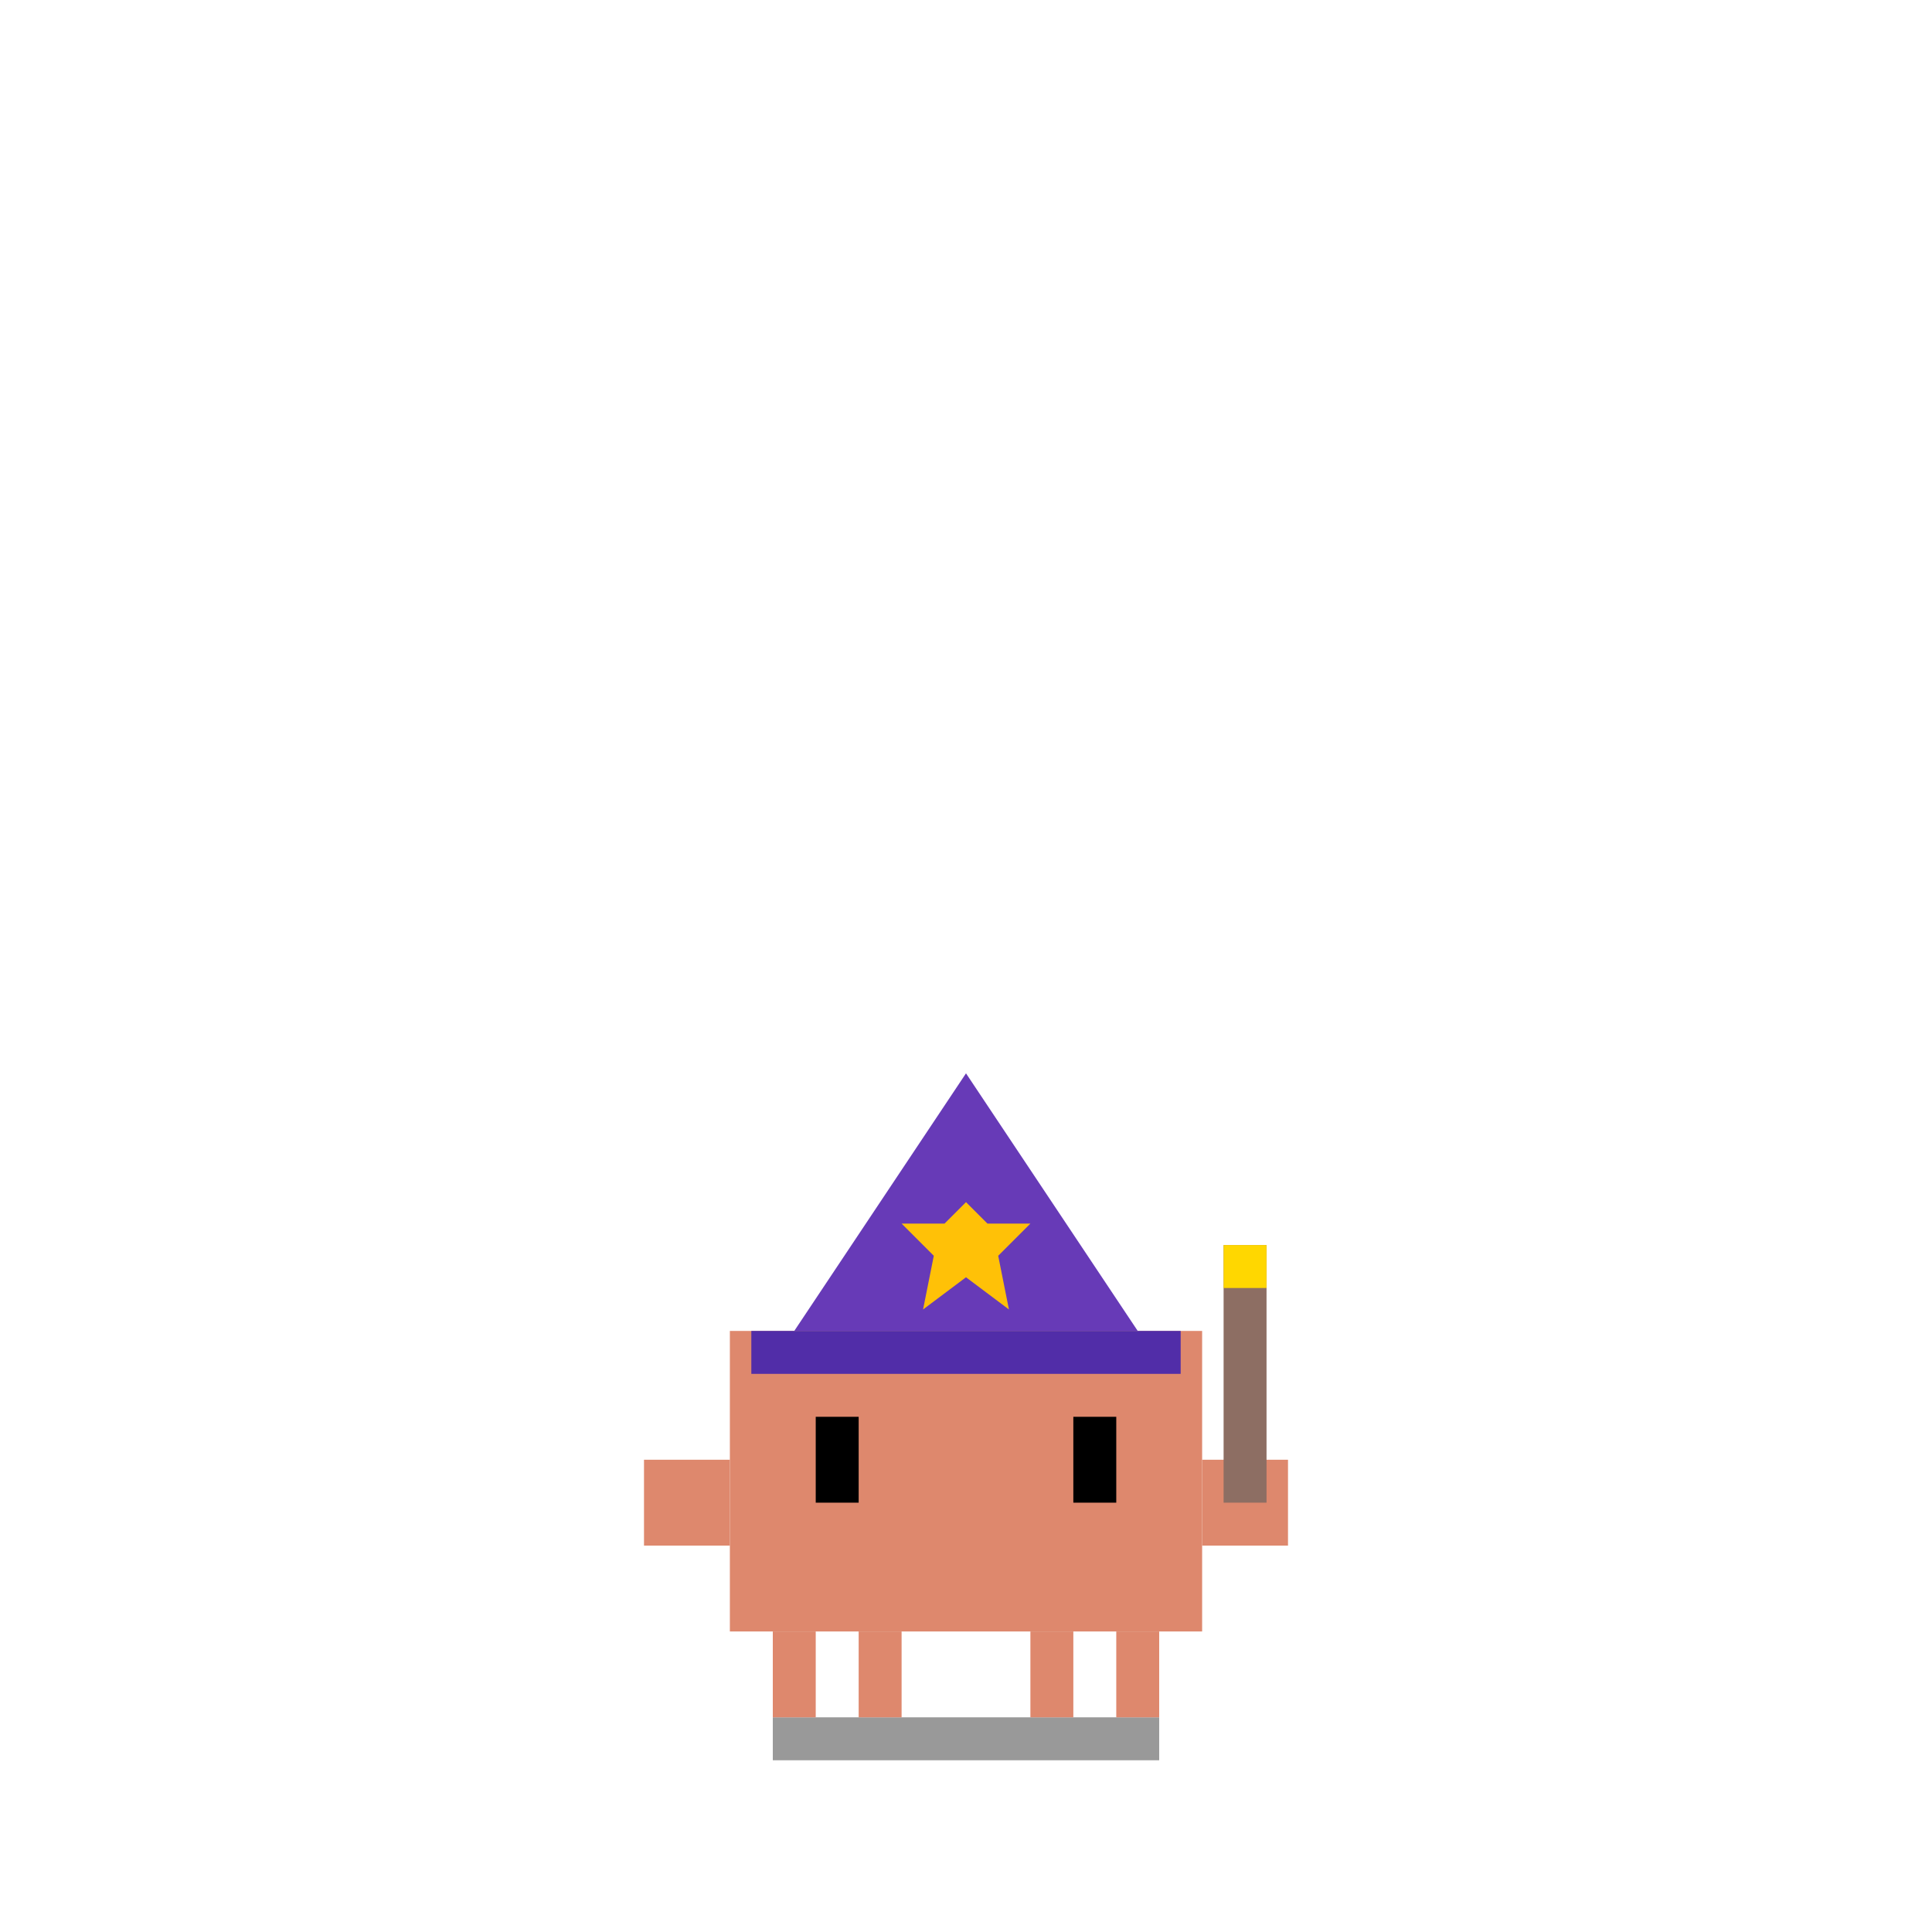
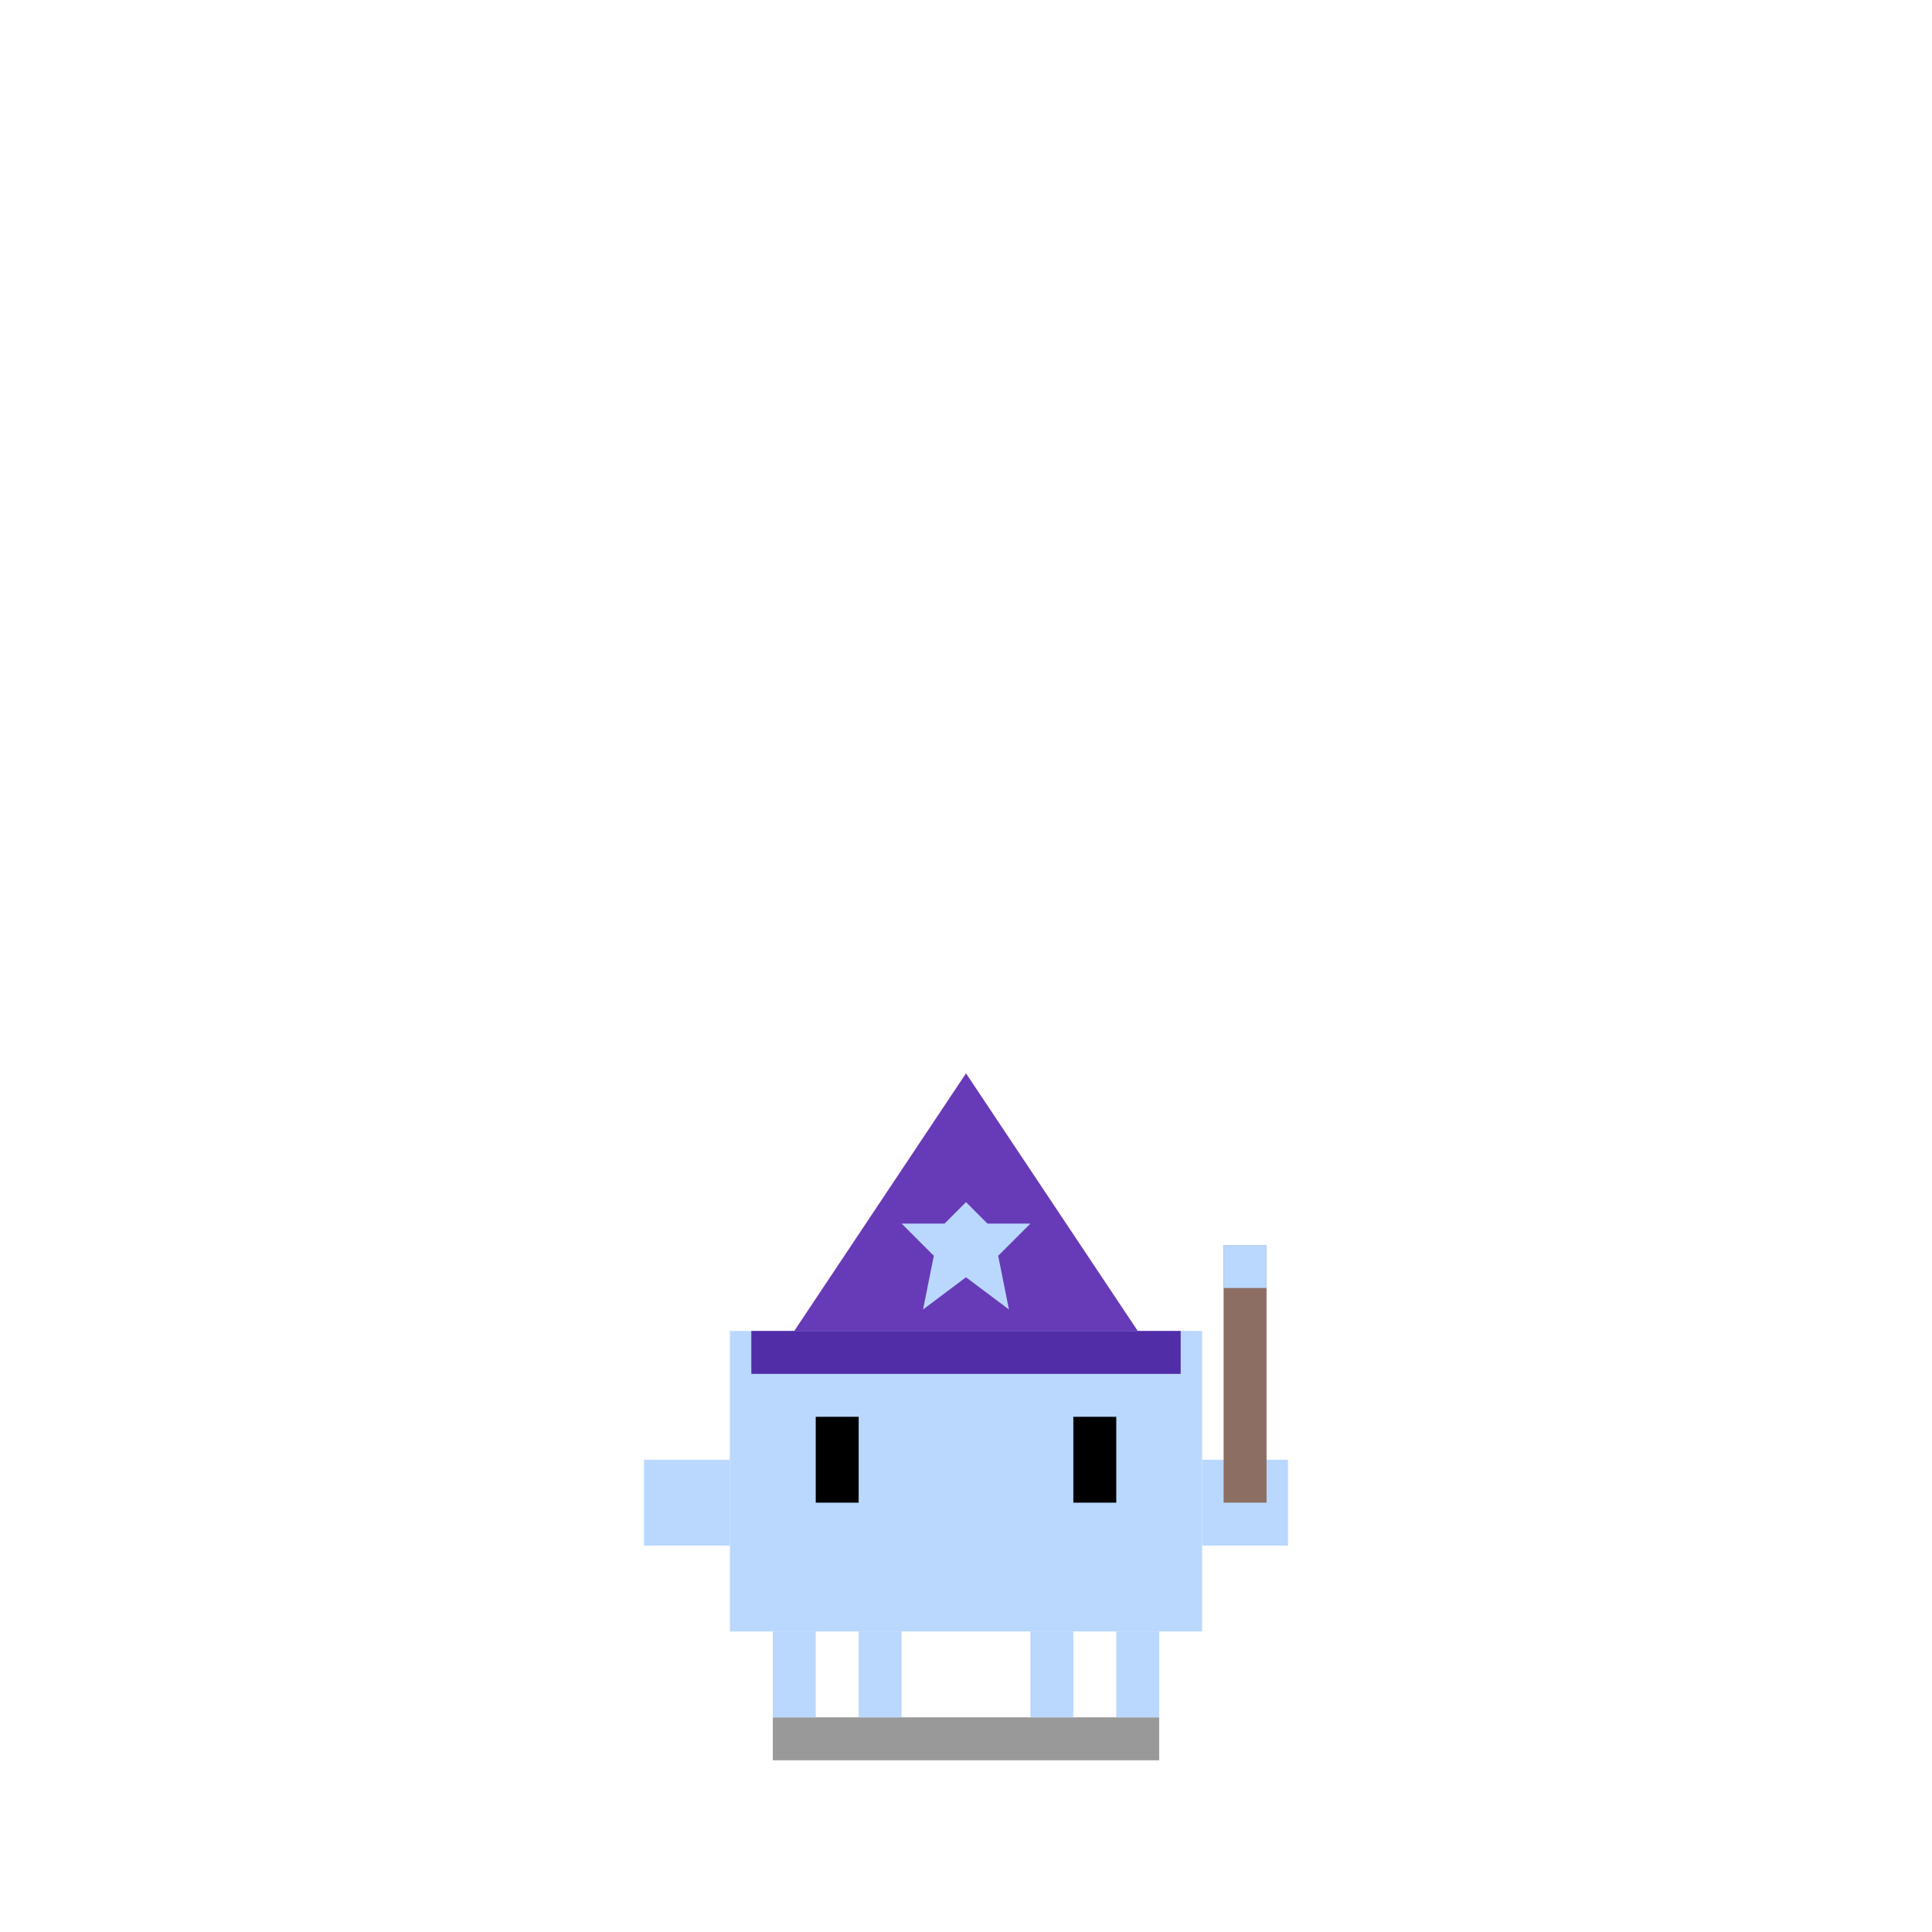
<svg xmlns="http://www.w3.org/2000/svg" viewBox="-15 -25 45 45" width="500" height="500">
  <defs>
    <style>
      .body-magic {
        transform-origin: 7.5px 15px;
        animation: float-body 3s infinite ease-in-out;
      }
      .arm-wand {
        transform-origin: 14px 10px;
        animation: wave-wand 3s infinite ease-in-out;
      }
      .arm-l-magic {
        transform-origin: 1px 10px;
        animation: wave-magic 3s infinite ease-in-out;
      }
      .eyes-magic {
        animation: blink-magic 3s infinite;
      }
      .magic-star {
        opacity: 0;
        animation: sparkle-magic 2s infinite ease-out;
      }
-       .s1 { animation-delay: 0s; fill: #FFD700; }
+       .s1 { animation-delay: 0s; fill: #BAD8FE; }
      .s2 { animation-delay: 0.5s; fill: #40C4FF; }
      .s3 { animation-delay: 1s; fill: #B388FF; }
      .s4 { animation-delay: 1.5s; fill: #FF8A80; }

      @keyframes float-body {
        0%, 100% { transform: translateY(0); }
        50% { transform: translateY(-2px); }
      }
      @keyframes wave-wand {
        0%, 100% { transform: rotate(-20deg); }
        50% { transform: rotate(-120deg); }
      }
      @keyframes wave-magic {
        0%, 100% { transform: rotate(20deg); }
        50% { transform: rotate(120deg); }
      }
      @keyframes blink-magic {
        0%, 40% { transform: scaleY(0.1); }
        45%, 95% { transform: scaleY(1); }
        100% { transform: scaleY(0.1); }
      }
      @keyframes sparkle-magic {
        0% { transform: translate(14px, 4px) scale(0) rotate(0deg); opacity: 0; }
        20% { opacity: 1; }
        100% { transform: translate(14px, -15px) scale(1.5) rotate(180deg); opacity: 0; }
      }
    </style>
    <g id="star">
      <polygon points="0,-2 0.5,-0.5 2,0 0.5,0.5 0,2 -0.5,0.5 -2,0 -0.5,-0.5" />
    </g>
  </defs>
  <rect id="ground-shadow" x="3" y="15" width="9" height="1" fill="#000000" opacity="0.4" />
  <g>
    <use href="#star" class="magic-star s1" />
    <use href="#star" class="magic-star s2" transform="translate(-10, 0)" />
    <use href="#star" class="magic-star s3" transform="translate(5, -5)" />
    <use href="#star" class="magic-star s4" transform="translate(-5, -10)" />
  </g>
  <g class="body-magic">
-     <g id="legs" fill="#DE886D">
+     <g id="legs" fill="#BAD8FE">
      <rect x="3" y="13" width="1" height="2" />
      <rect x="5" y="13" width="1" height="2" />
      <rect x="9" y="13" width="1" height="2" />
      <rect x="11" y="13" width="1" height="2" />
    </g>
-     <g id="body-color-group" fill="#DE886D">
+     <g id="body-color-group" fill="#BAD8FE">
      <rect x="2" y="6" width="11" height="7" />
      <g class="arm-l-magic">
        <rect x="0" y="9" width="2" height="2" />
      </g>
    </g>
    <g fill="#000000" class="eyes-magic" transform-origin="7.5px 9px">
      <rect x="4" y="8" width="1" height="2" />
      <rect x="10" y="8" width="1" height="2" />
    </g>
    <g transform="translate(7.5, 6)">
      <polygon points="-4,0 4,0 0,-6" fill="#673AB7" />
      <rect x="-5" y="0" width="10" height="1" fill="#512DA8" />
-       <polygon points="0,-3 0.5,-2.5 1.5,-2.5 0.75,-1.75 1,-0.5 0,-1.25 -1,-0.5 -0.75,-1.75 -1.5,-2.5 -0.5,-2.5" fill="#FFC107" />
+       <polygon points="0,-3 0.5,-2.5 1.5,-2.5 0.75,-1.75 1,-0.5 0,-1.25 -1,-0.5 -0.75,-1.75 -1.5,-2.5 -0.5,-2.5" fill="#BAD8FE" />
    </g>
-     <g class="arm-wand" fill="#DE886D">
+     <g class="arm-wand" fill="#BAD8FE">
      <rect x="13" y="9" width="2" height="2" />
      <rect x="13.5" y="4" width="1" height="6" fill="#8D6E63" />
-       <rect x="13.5" y="4" width="1" height="1" fill="#FFD700" />
+       <rect x="13.5" y="4" width="1" height="1" fill="#BAD8FE" />
    </g>
  </g>
</svg>
